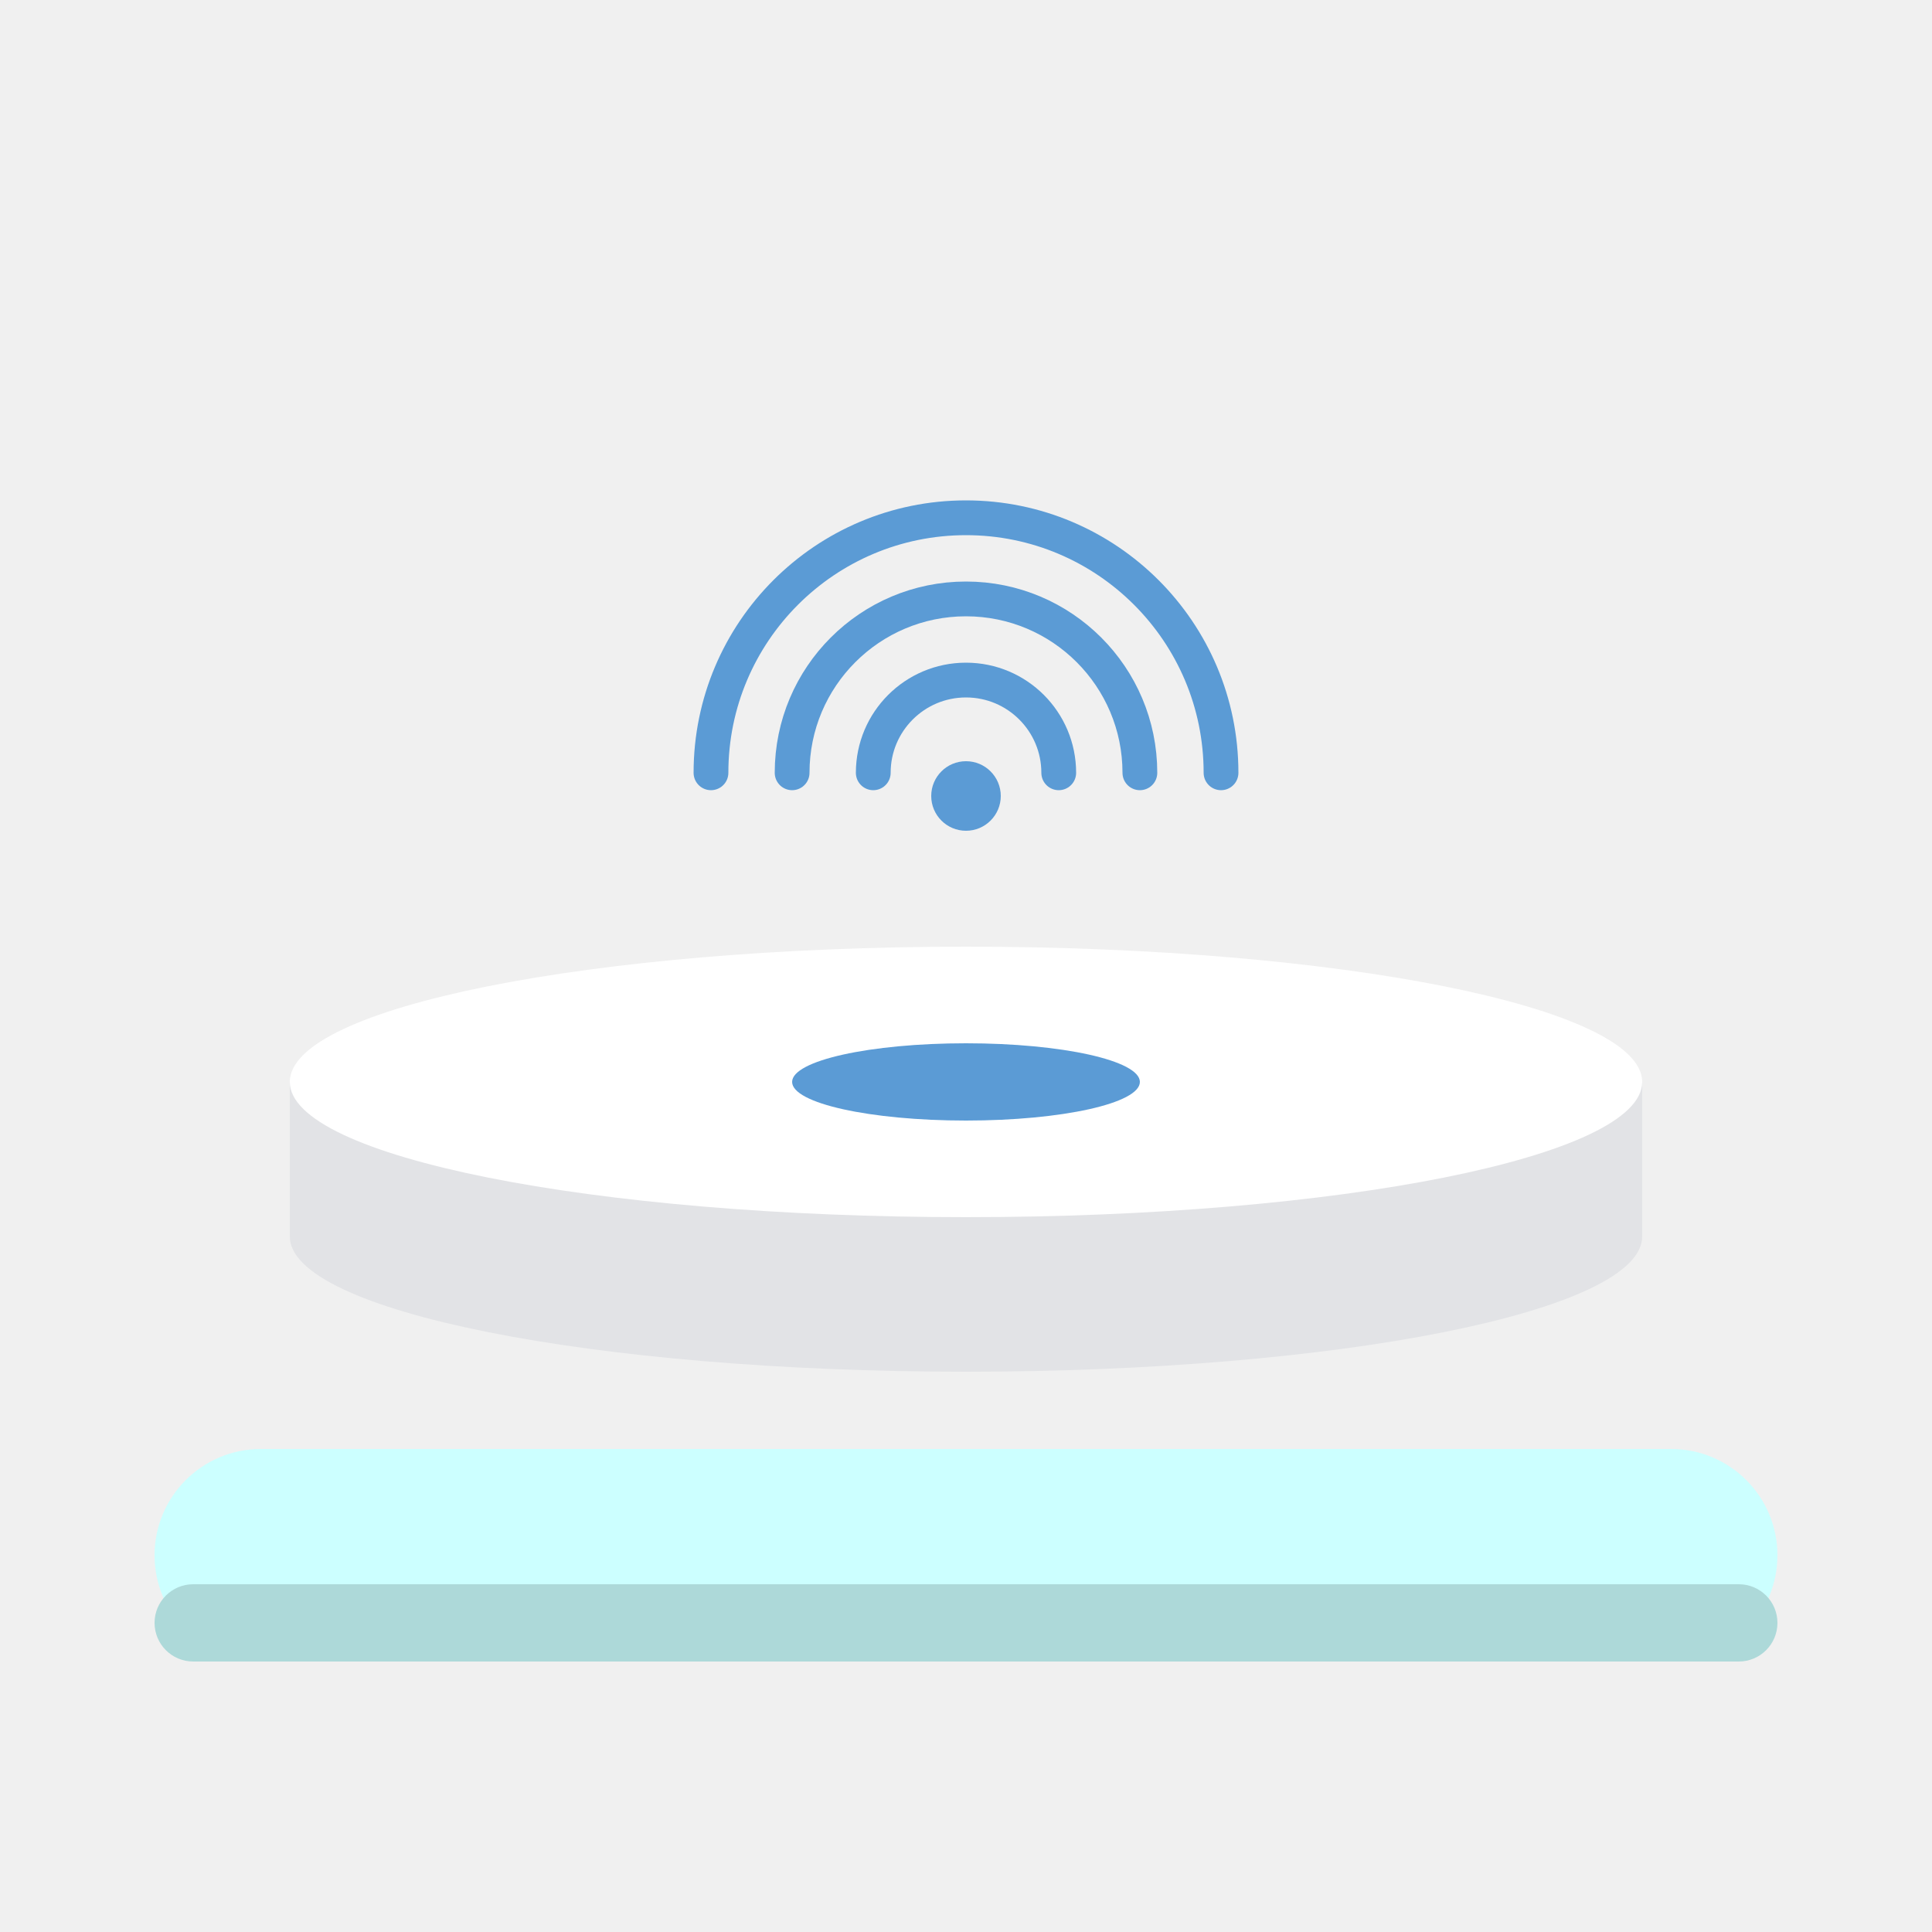
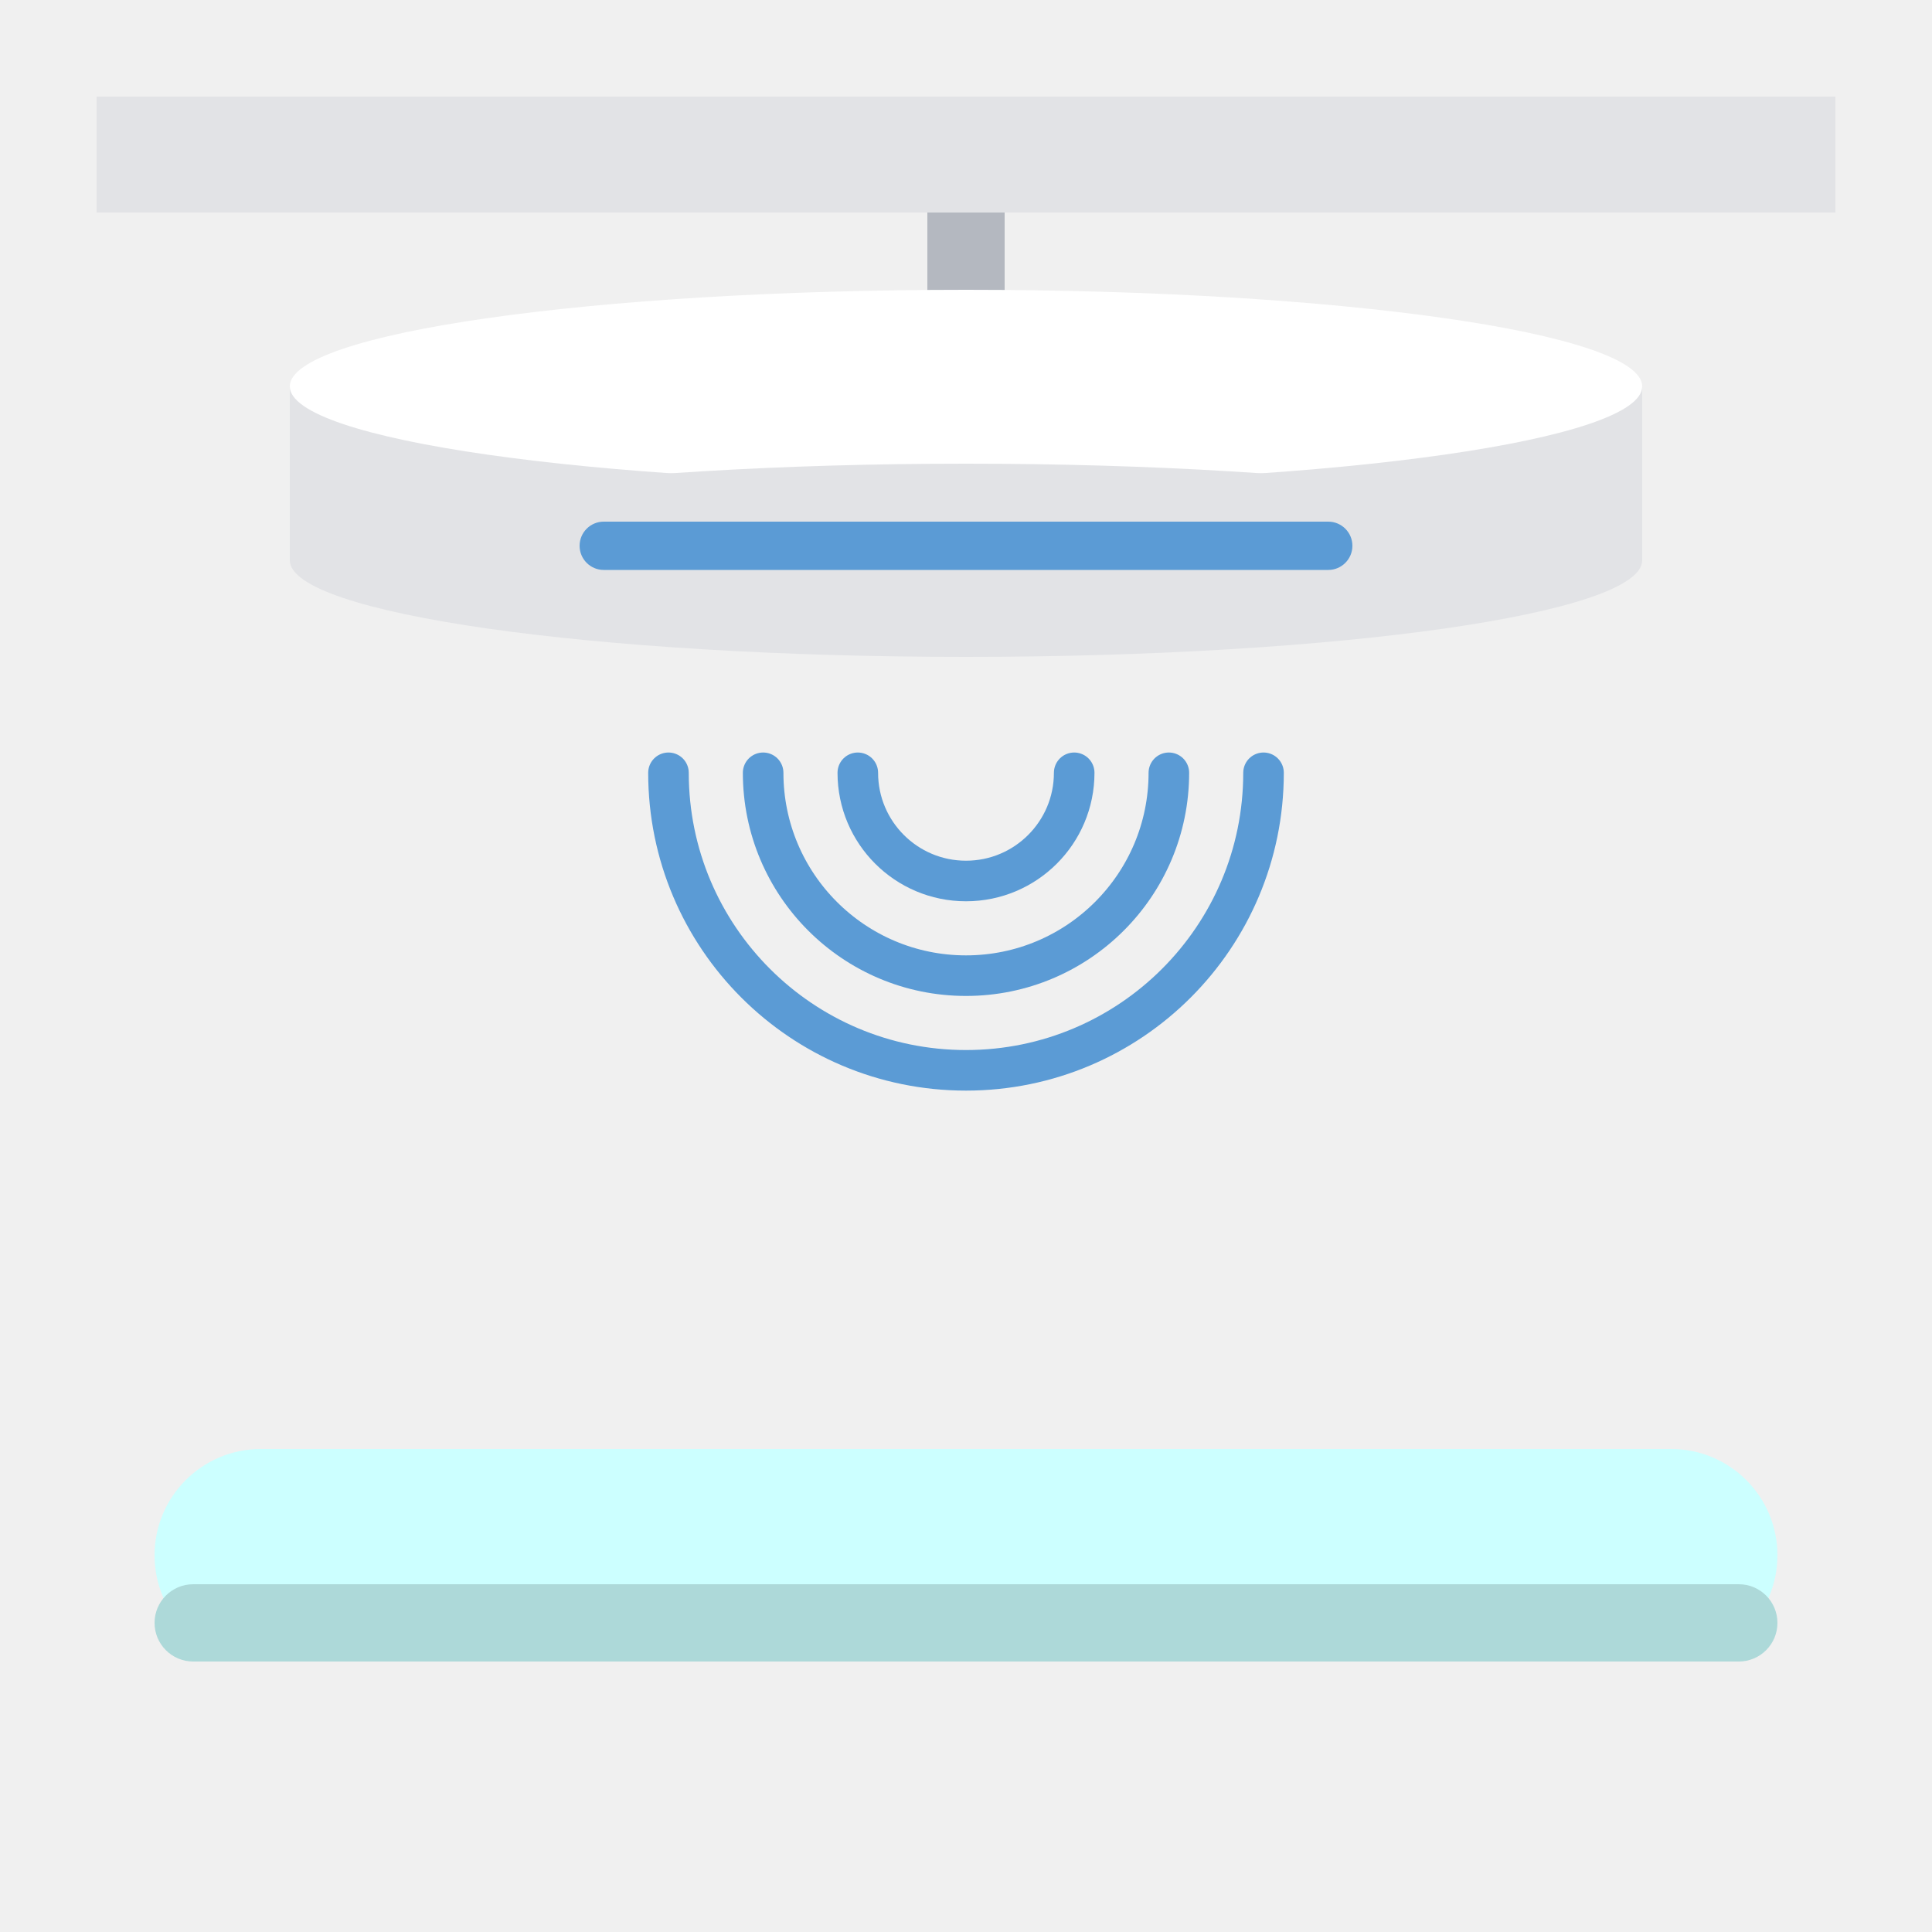
<svg xmlns="http://www.w3.org/2000/svg" viewBox="0 0 200 200">
  <rect x="16" y="150" width="168" height="22" rx="11" fill="#CCFFFF" />
  <rect x="16" y="164" width="168" height="8" rx="4" fill="#ADD9D9" />
-   <ellipse cx="100" cy="128" rx="70" ry="14" fill="#E2E3E6" />
-   <rect x="30" y="112" width="140" height="16" fill="#E2E3E6" />
-   <ellipse cx="100" cy="112" rx="70" ry="14" fill="#FFFFFF" />
-   <ellipse cx="100" cy="112" rx="18" ry="4" fill="#5B9BD5" />
-   <path d="M90.4 80 A 9.6 9.6 0 0 1 109.6 80" fill="none" stroke="#5B9BD5" stroke-width="3.6" stroke-linecap="round" transform="rotate(0)" />
-   <path d="M82.0 80 A 18.0 18.0 0 0 1 118.0 80" fill="none" stroke="#5B9BD5" stroke-width="3.6" stroke-linecap="round" transform="rotate(0)" />
-   <path d="M73.6 80 A 26.4 26.4 0 0 1 126.4 80" fill="none" stroke="#5B9BD5" stroke-width="3.6" stroke-linecap="round" transform="rotate(0)" />
-   <circle cx="100" cy="82.4" r="3.6" fill="#5B9BD5" />
+   <rect x="10" y="10" width="180" height="12" fill="#E2E3E6" />
+   <rect x="96" y="22" width="8" height="18" fill="#B4B8C0" />
+   <rect x="30" y="40" width="140" height="18" fill="#E2E3E6" />
+   <ellipse cx="100" cy="40" rx="70" ry="10" fill="#FFFFFF" />
+   <ellipse cx="100" cy="58" rx="70" ry="10" fill="#E2E3E6" />
+   <rect x="60" y="54" width="80" height="5" rx="2.5" fill="#5B9BD5" />
+   <path d="M88.8 80 A 11.2 11.2 0 0 0 111.2 80" fill="none" stroke="#5B9BD5" stroke-width="4.2" stroke-linecap="round" />
+   <path d="M79.0 80 A 21.0 21.0 0 0 0 121.0 80" fill="none" stroke="#5B9BD5" stroke-width="4.2" stroke-linecap="round" />
+   <path d="M69.2 80 A 30.8 30.8 0 0 0 130.8 80" fill="none" stroke="#5B9BD5" stroke-width="4.2" stroke-linecap="round" />
</svg>
